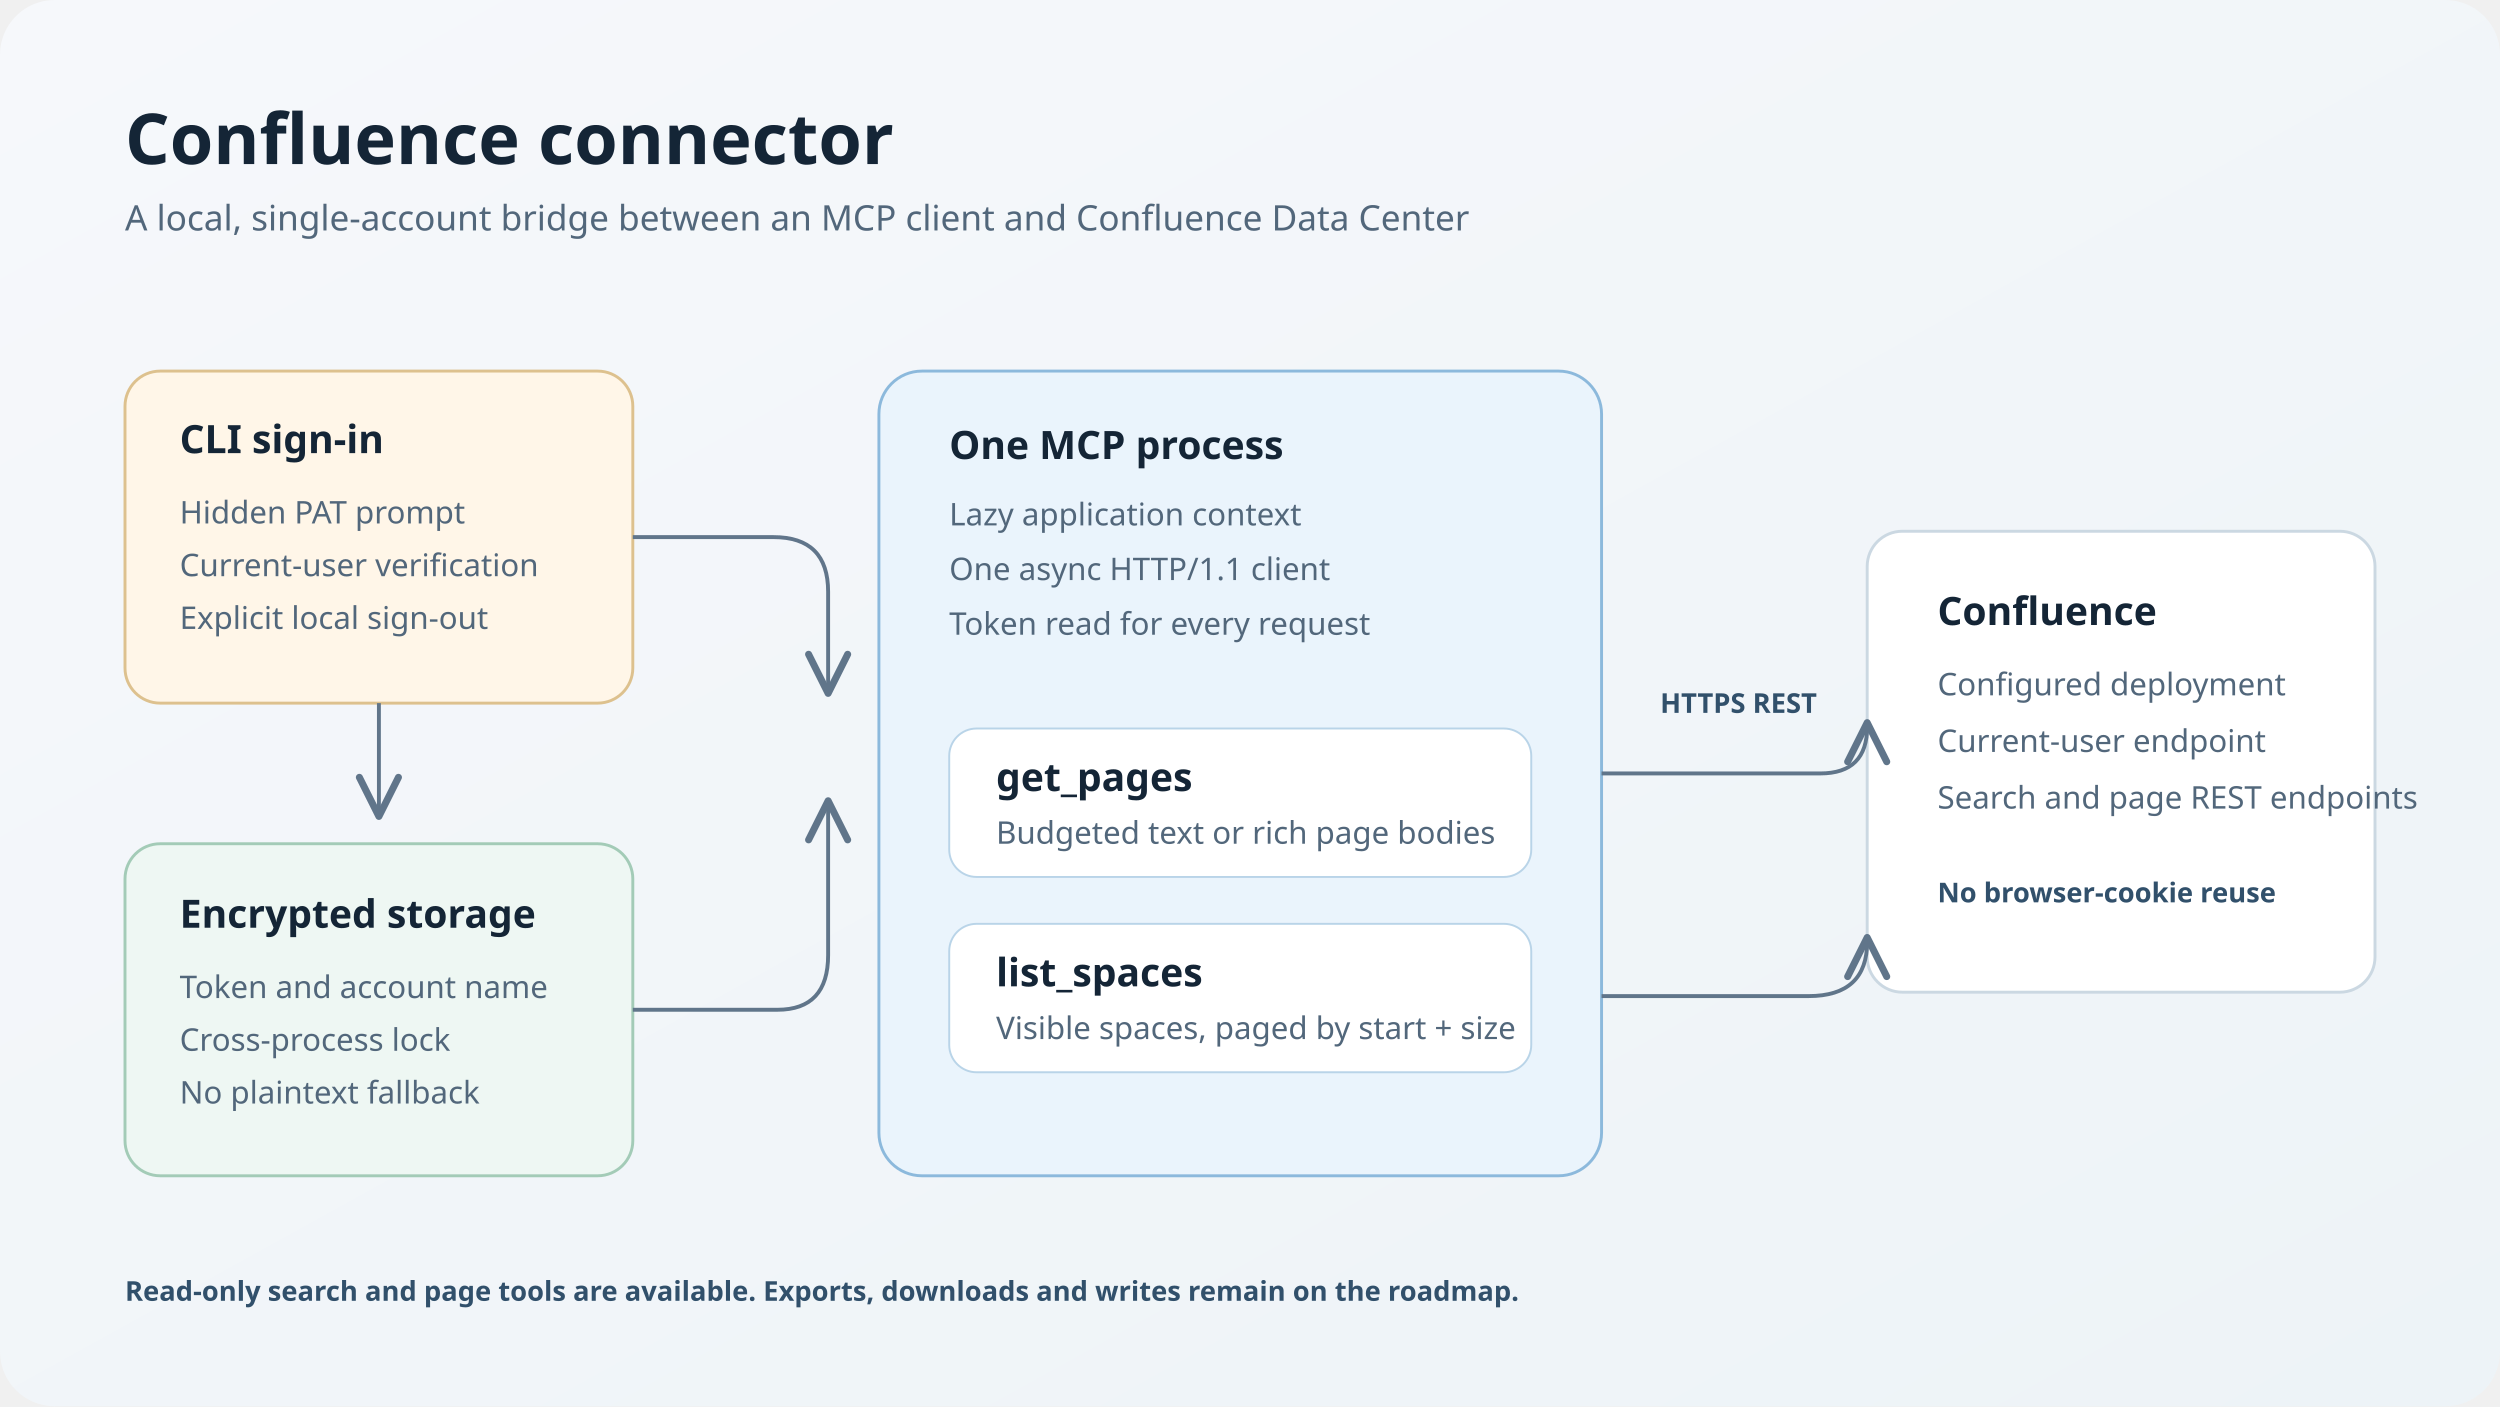
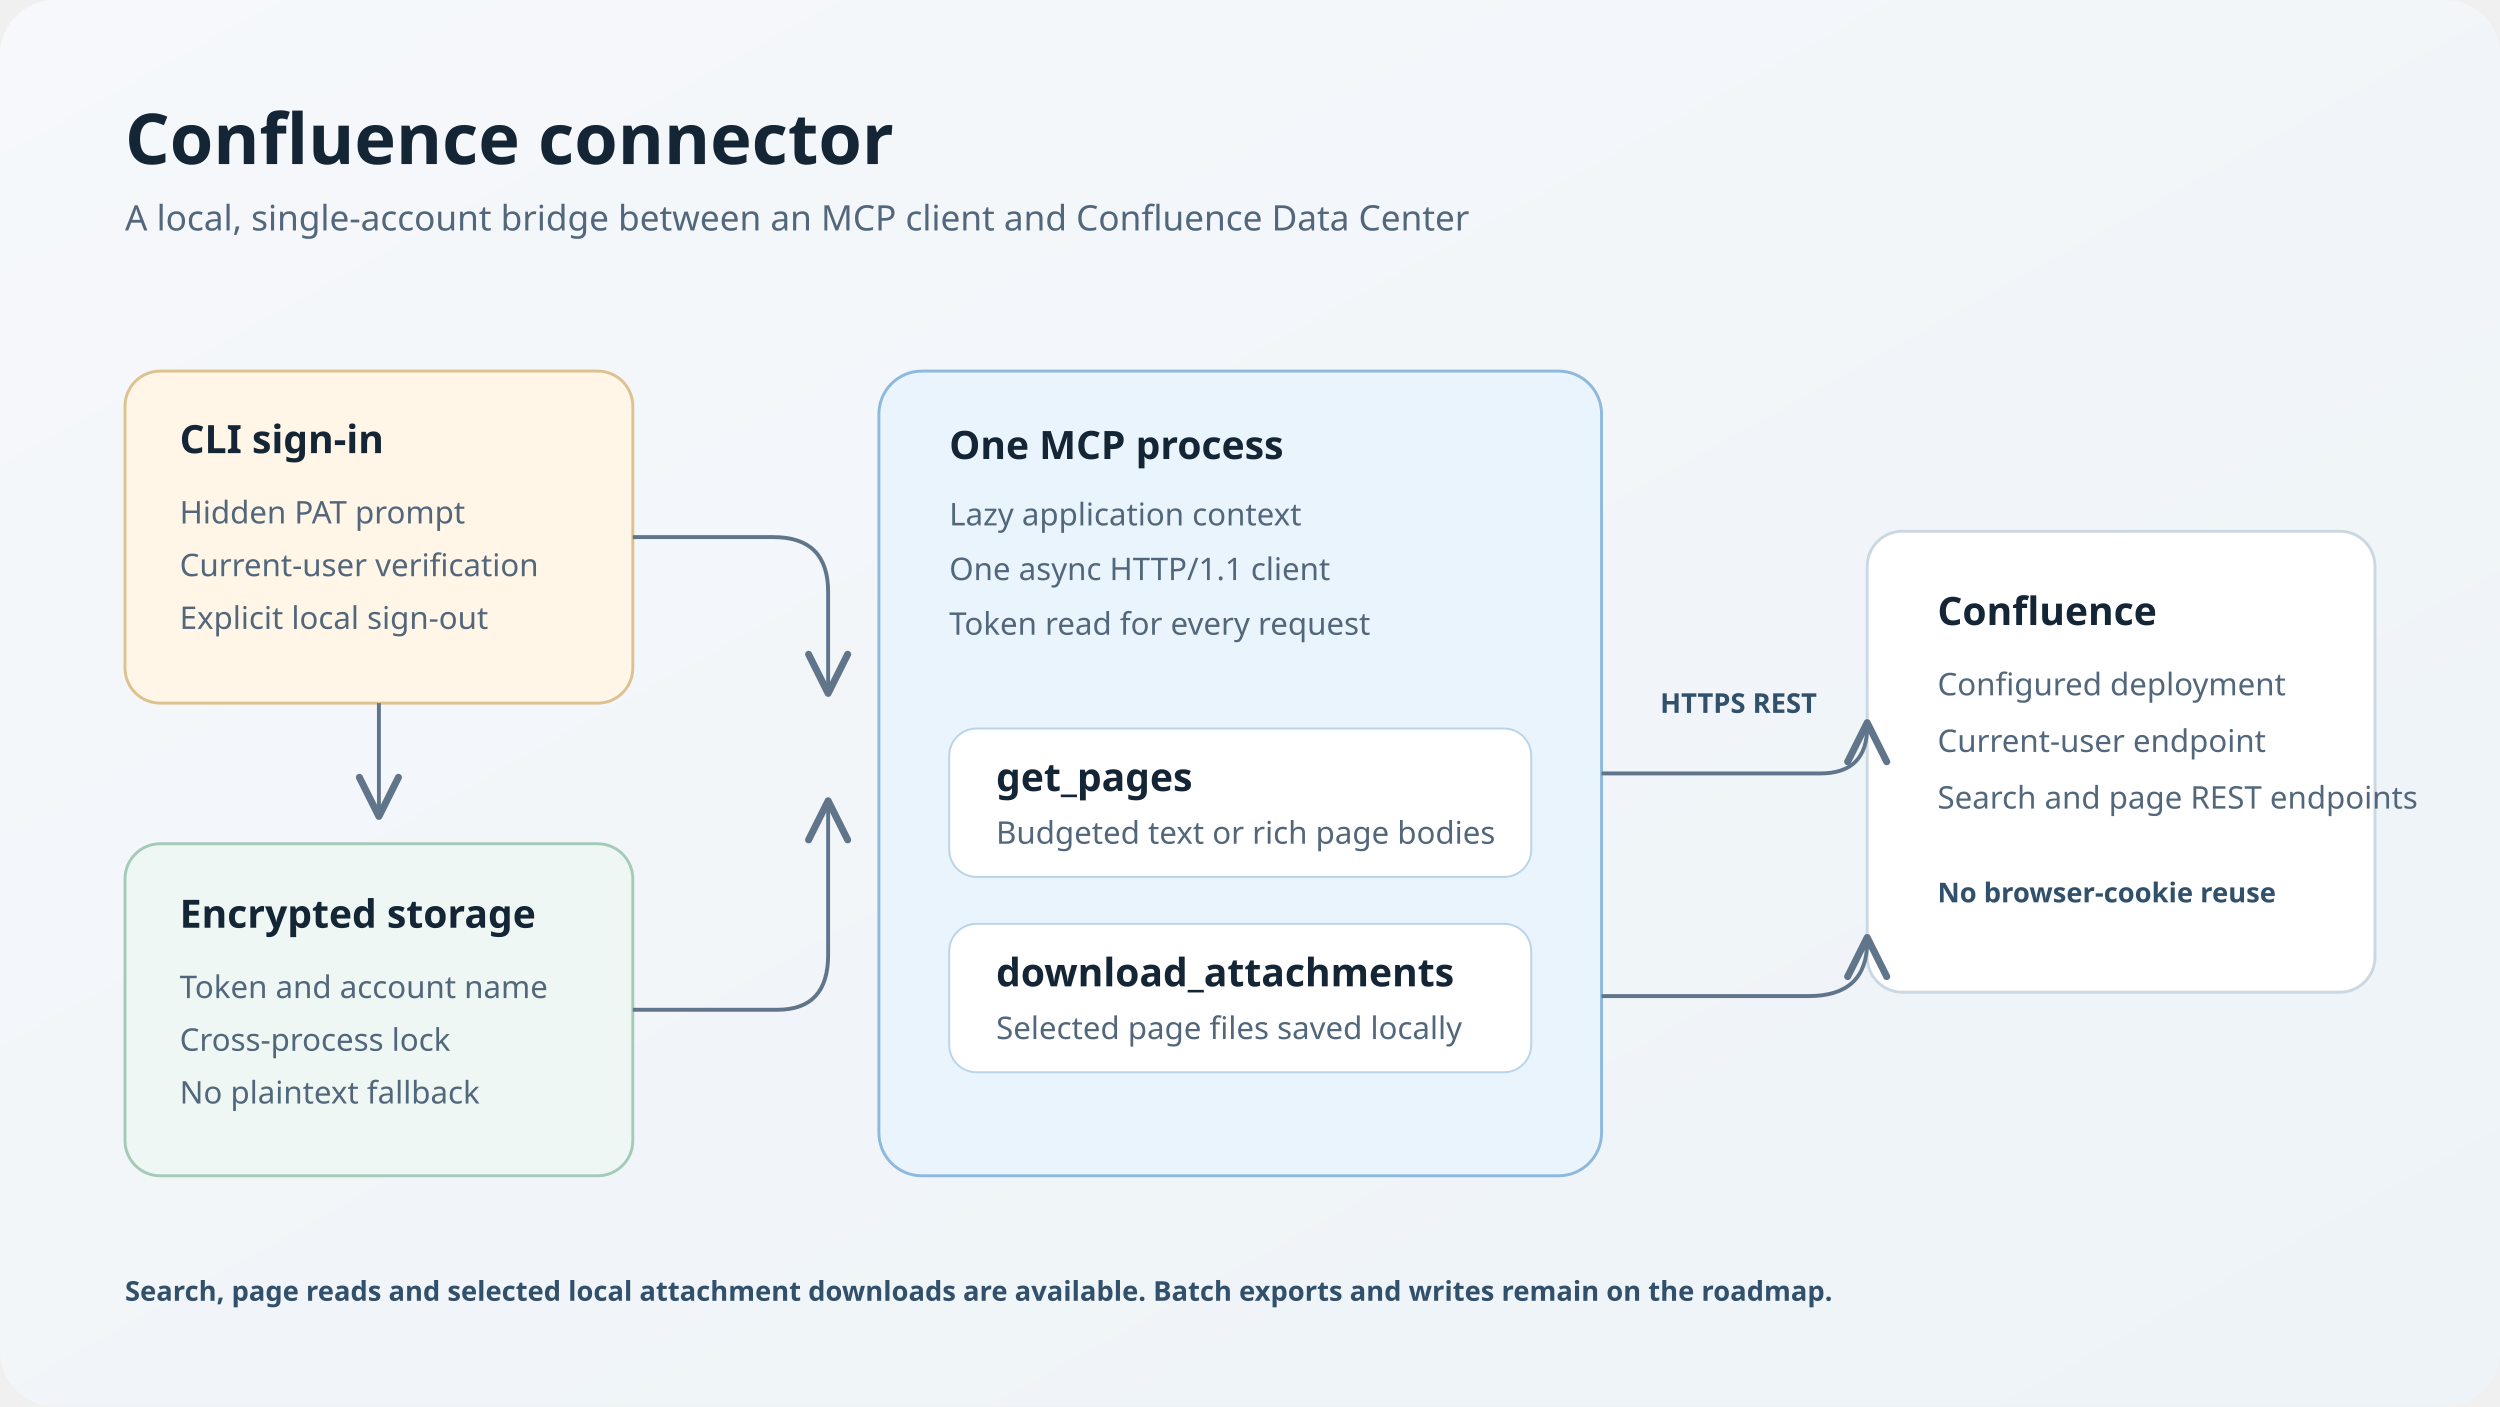
<svg xmlns="http://www.w3.org/2000/svg" viewBox="0 0 1280 720" role="img" aria-labelledby="title desc">
  <defs>
    <linearGradient id="bg" x1="0" y1="0" x2="1" y2="1">
      <stop stop-color="#f6f8fb" />
      <stop offset="1" stop-color="#edf3f7" />
    </linearGradient>
    <marker id="arrow" markerWidth="12" markerHeight="12" refX="10" refY="6" orient="auto">
      <path d="M1 1 11 6 1 11" fill="none" stroke="#60758a" stroke-width="1.8" stroke-linecap="round" stroke-linejoin="round" />
    </marker>
    <style>
      .title{font:700 36px system-ui,sans-serif;fill:#142536}.sub{font:400 18px system-ui,sans-serif;fill:#52677b}
      .head{font:700 20px system-ui,sans-serif;fill:#142536}.body{font:400 16px system-ui,sans-serif;fill:#52677b}
      .small{font:600 14px system-ui,sans-serif;fill:#31506b}.card{fill:#fff;stroke:#cbd8e2;stroke-width:1.5}
      .blue{fill:#eaf4fc;stroke:#8cb9dc}.green{fill:#eef7f3;stroke:#a3cbb7}.gold{fill:#fff6e8;stroke:#ddc18e}
    </style>
  </defs>
  <rect width="1280" height="720" rx="28" fill="url(#bg)" />
  <text x="64" y="84" class="title">Confluence connector</text>
  <text x="64" y="118" class="sub">A local, single-account bridge between an MCP client and Confluence Data Center</text>
  <rect x="64" y="190" width="260" height="170" rx="18" class="card gold" />
  <text x="92" y="232" class="head">CLI sign-in</text>
  <text x="92" y="268" class="body">
    <tspan x="92">Hidden PAT prompt</tspan>
    <tspan x="92" dy="27">Current-user verification</tspan>
    <tspan x="92" dy="27">Explicit local sign-out</tspan>
  </text>
  <rect x="64" y="432" width="260" height="170" rx="18" class="card green" />
  <text x="92" y="475" class="head">Encrypted storage</text>
  <text x="92" y="511" class="body">
    <tspan x="92">Token and account name</tspan>
    <tspan x="92" dy="27">Cross-process lock</tspan>
    <tspan x="92" dy="27">No plaintext fallback</tspan>
  </text>
  <rect x="450" y="190" width="370" height="412" rx="22" class="card blue" />
  <text x="486" y="235" class="head">One MCP process</text>
  <text x="486" y="269" class="body">
    <tspan x="486">Lazy application context</tspan>
    <tspan x="486" dy="28">One async HTTP/1.1 client</tspan>
    <tspan x="486" dy="28">Token read for every request</tspan>
  </text>
  <rect x="486" y="373" width="298" height="76" rx="14" fill="#fff" stroke="#b9d4e8" />
  <text x="510" y="405" class="head" font-size="18">get_pages</text>
  <text x="510" y="432" class="body" font-size="14">Budgeted text or rich page bodies</text>
  <rect x="486" y="473" width="298" height="76" rx="14" fill="#fff" stroke="#b9d4e8" />
-   <text x="510" y="505" class="head" font-size="18">list_spaces</text>
-   <text x="510" y="532" class="body" font-size="14">Visible spaces, paged by start + size</text>
+   <text x="510" y="505" class="head" font-size="18">download_attachments</text>
+   <text x="510" y="532" class="body" font-size="14">Selected page files saved locally</text>
  <rect x="956" y="272" width="260" height="236" rx="18" class="card" />
  <text x="992" y="320" class="head">Confluence</text>
  <text x="992" y="356" class="body">
    <tspan x="992">Configured deployment</tspan>
    <tspan x="992" dy="29">Current-user endpoint</tspan>
    <tspan x="992" dy="29">Search and page REST endpoints</tspan>
  </text>
  <text x="992" y="462" class="small">No browser-cookie reuse</text>
  <path d="M194 360v56" fill="none" stroke="#60758a" stroke-width="2" marker-end="url(#arrow)" />
  <path d="M324 275h72q28 0 28 28v50" fill="none" stroke="#60758a" stroke-width="2" marker-end="url(#arrow)" />
  <path d="M324 517h74q26 0 26-28V412" fill="none" stroke="#60758a" stroke-width="2" marker-end="url(#arrow)" />
  <path d="M820 396h112q24 0 24-24" fill="none" stroke="#60758a" stroke-width="2" marker-end="url(#arrow)" />
  <path d="M820 510h106q30 0 30-28" fill="none" stroke="#60758a" stroke-width="2" marker-end="url(#arrow)" />
  <text x="850" y="365" class="small">HTTPS REST</text>
-   <text x="64" y="666" class="small">Read-only search and page tools are available. Exports, downloads and writes remain on the roadmap.</text>
+   <text x="64" y="666" class="small">Search, page reads and selected local attachment downloads are available. Batch exports and writes remain on the roadmap.</text>
</svg>
